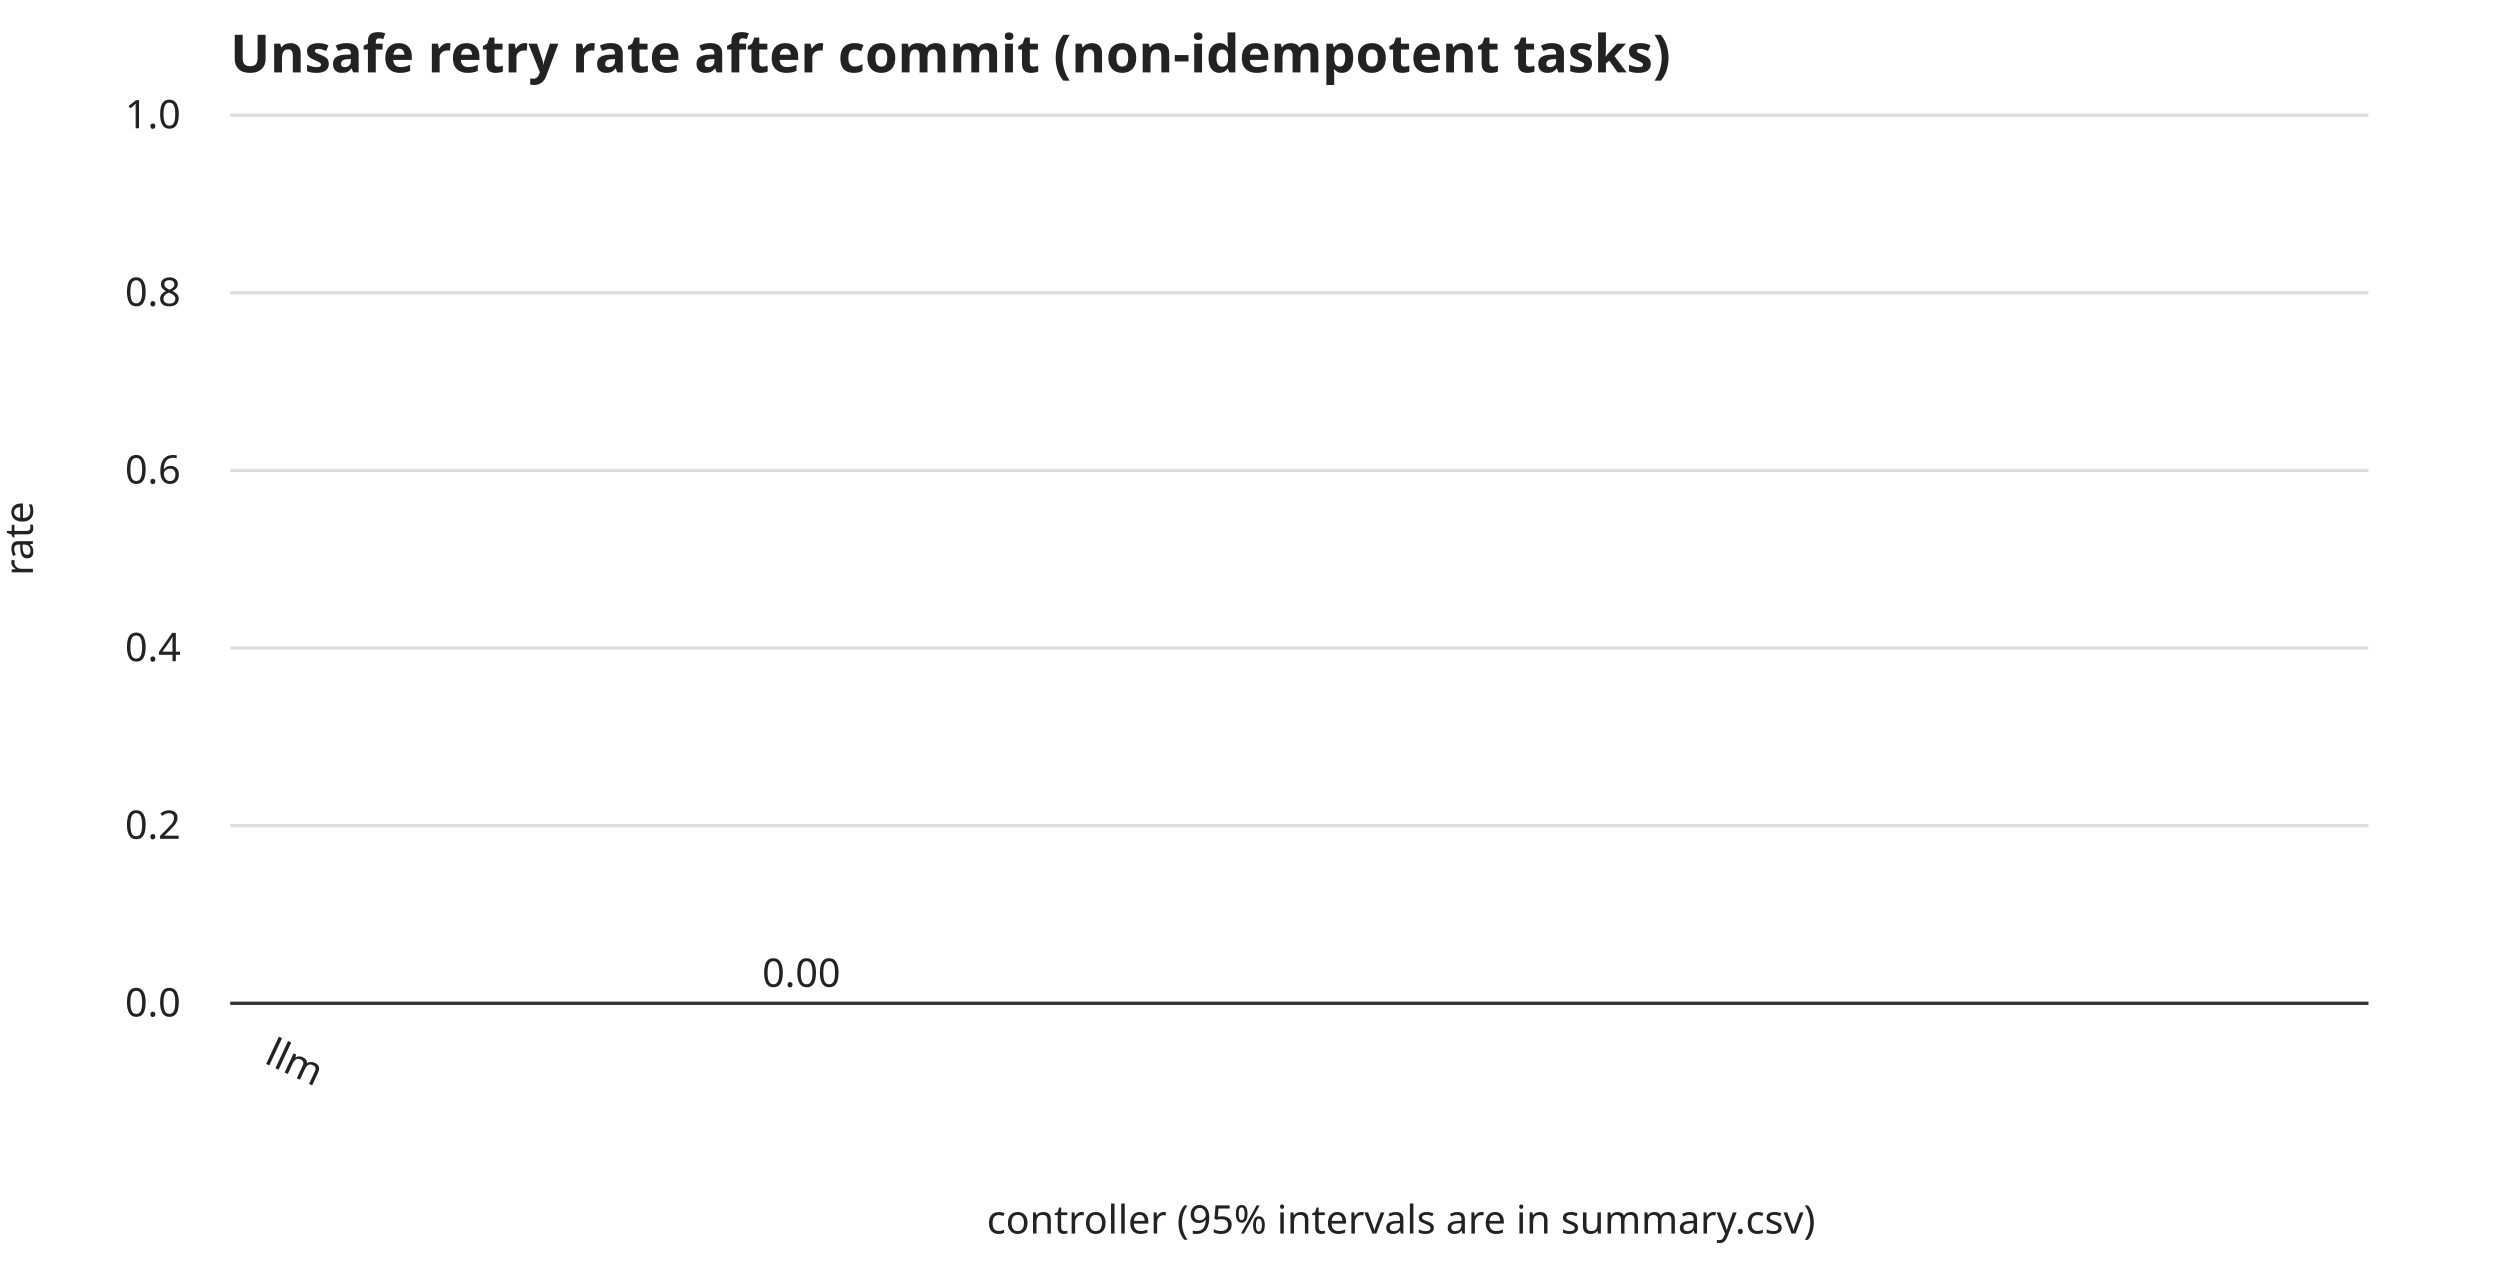
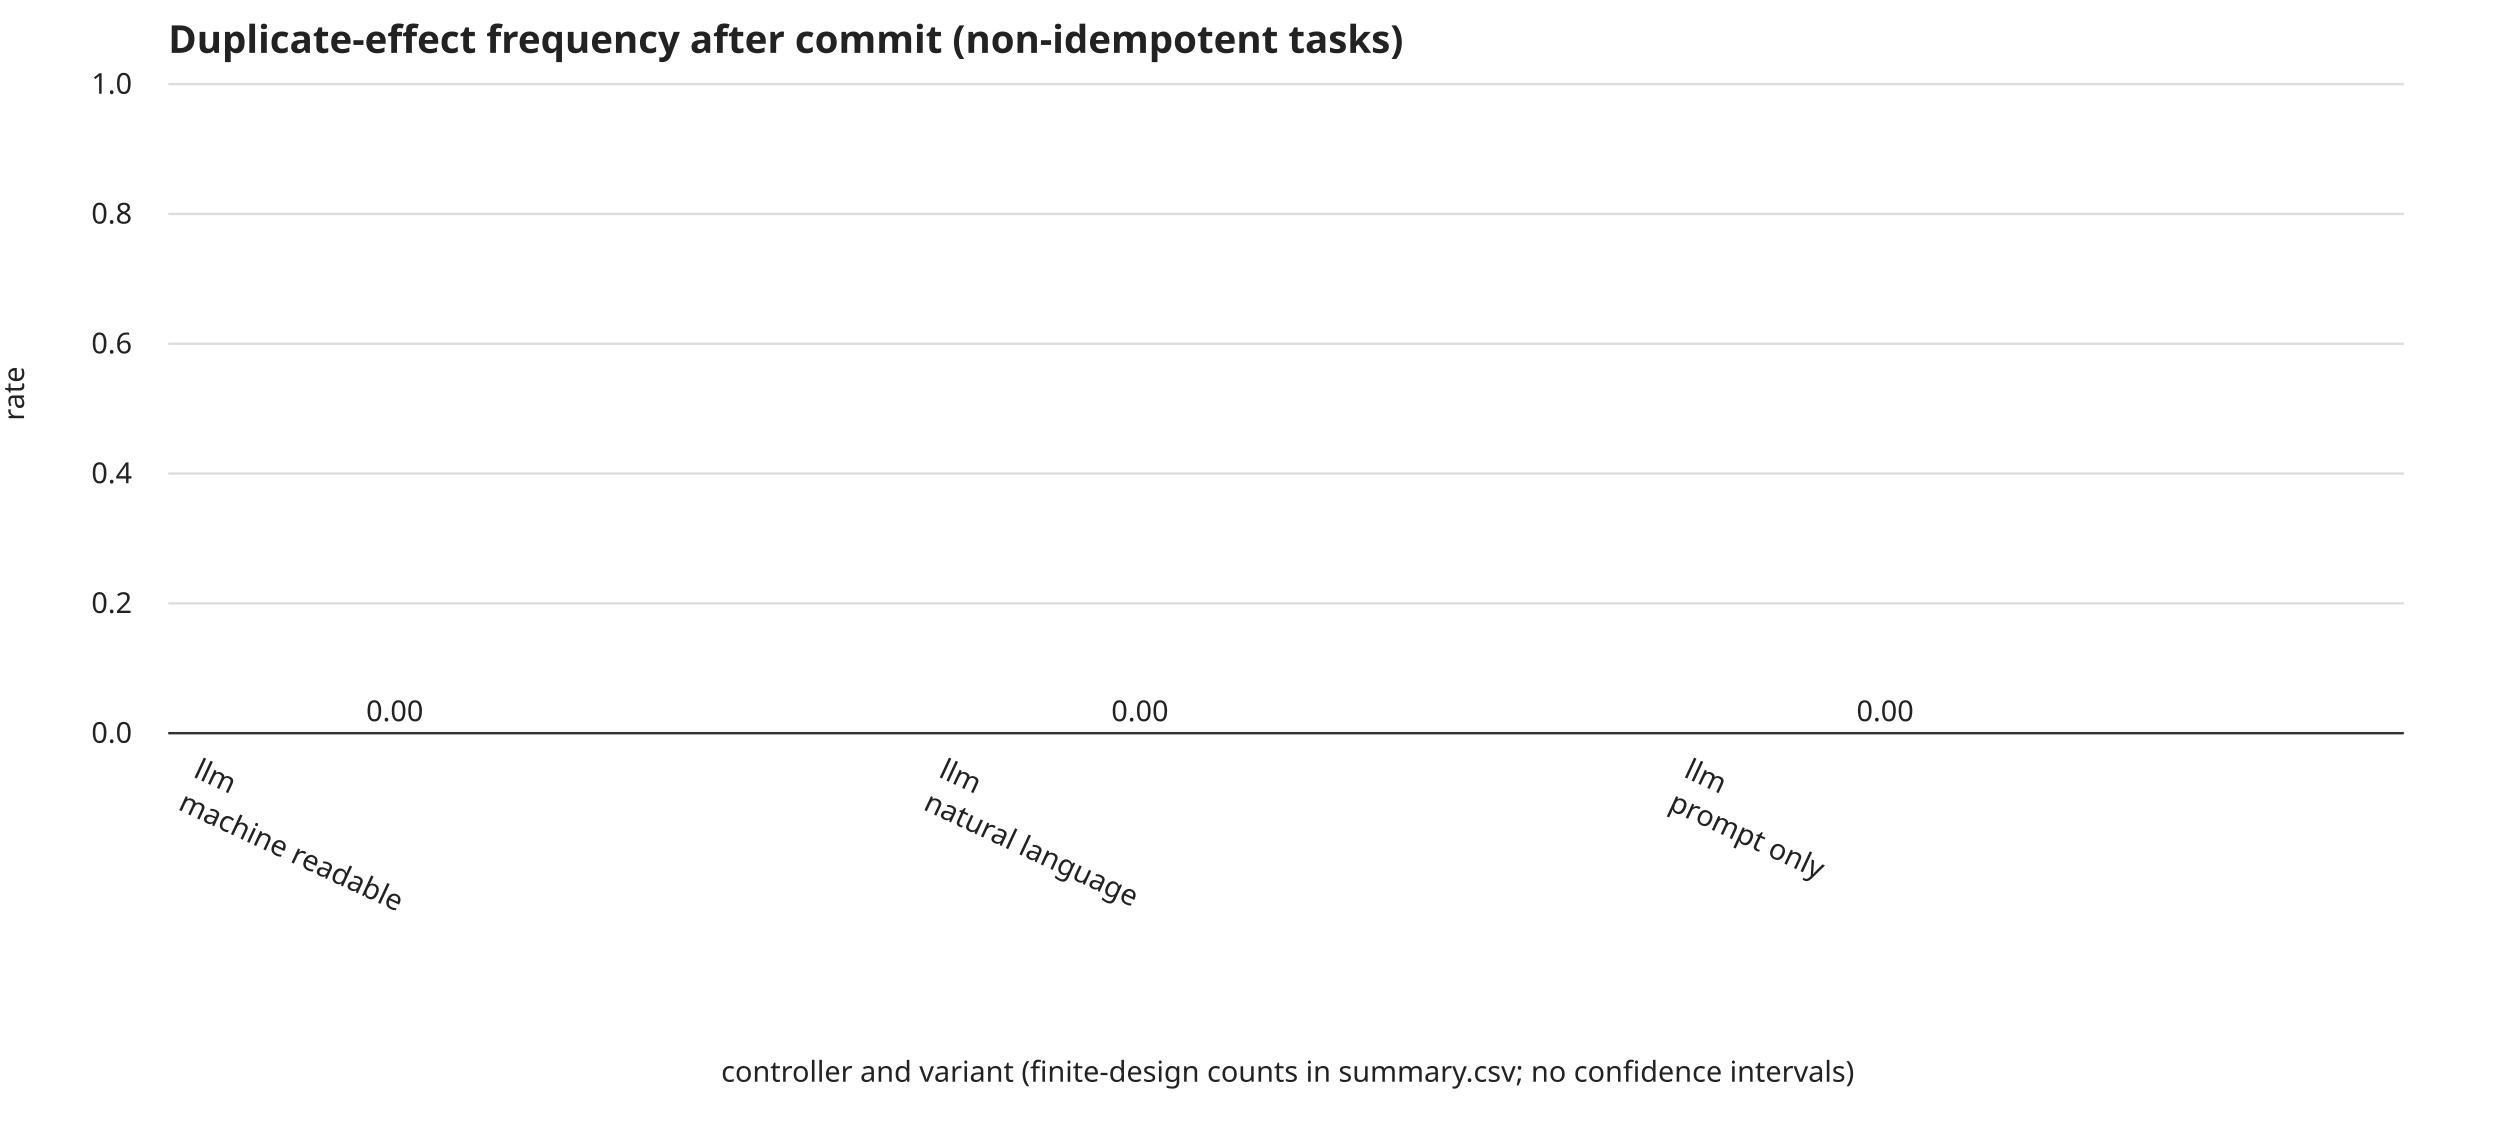
- <svg xmlns="http://www.w3.org/2000/svg" width="760" height="390" viewBox="0 0 760 390">
+ <svg xmlns="http://www.w3.org/2000/svg" width="1040" height="470" viewBox="0 0 1040 470" role="img" aria-label="Duplicate-effect frequency by controller and variant">
  <style>text{font:12px sans-serif;fill:#222}.title{font-size:16px;font-weight:bold}.bar{fill:#34699a}.axis{stroke:#333;stroke-width:1}</style>
-   <text x="70" y="22" class="title">Unsafe retry rate after commit (non-idempotent tasks)</text>
-   <line x1="70" y1="305.0" x2="720" y2="305.0" stroke="#ddd" />
+   <text x="70" y="22" class="title">Duplicate-effect frequency after commit (non-idempotent tasks)</text>
+   <line x1="70" y1="305.0" x2="1000" y2="305.0" stroke="#ddd" />
  <text x="38" y="309.0">0.0</text>
-   <line x1="70" y1="251.0" x2="720" y2="251.0" stroke="#ddd" />
+   <line x1="70" y1="251.0" x2="1000" y2="251.0" stroke="#ddd" />
  <text x="38" y="255.0">0.2</text>
-   <line x1="70" y1="197.0" x2="720" y2="197.0" stroke="#ddd" />
+   <line x1="70" y1="197.0" x2="1000" y2="197.0" stroke="#ddd" />
  <text x="38" y="201.0">0.4</text>
-   <line x1="70" y1="143.0" x2="720" y2="143.0" stroke="#ddd" />
+   <line x1="70" y1="143.0" x2="1000" y2="143.0" stroke="#ddd" />
  <text x="38" y="147.0">0.6</text>
-   <line x1="70" y1="89.0" x2="720" y2="89.0" stroke="#ddd" />
+   <line x1="70" y1="89.0" x2="1000" y2="89.0" stroke="#ddd" />
  <text x="38" y="93.0">0.8</text>
-   <line x1="70" y1="35.0" x2="720" y2="35.0" stroke="#ddd" />
+   <line x1="70" y1="35.0" x2="1000" y2="35.0" stroke="#ddd" />
  <text x="38" y="39.0">1.0</text>
-   <line class="axis" x1="70" y1="305" x2="720" y2="305" />
-   <rect class="bar" x="80.0" y="305.0" width="455.0" height="0.0" />
-   <text x="80.0" y="323" transform="rotate(25 80.0 323)">llm</text>
-   <text x="231.7" y="300.0">0.00</text>
+   <line class="axis" x1="70" y1="305" x2="1000" y2="305" />
+   <rect class="bar" x="80.0" y="305.0" width="217.0" height="0.0" />
+   <text x="80.0" y="323" transform="rotate(25 80.0 323)">llm<tspan x="80.0" dy="15">machine readable</tspan>
+   </text>
+   <text x="152.3" y="300.0">0.00</text>
+   <rect class="bar" x="390.0" y="305.0" width="217.0" height="0.0" />
+   <text x="390.0" y="323" transform="rotate(25 390.0 323)">llm<tspan x="390.0" dy="15">natural language</tspan>
+   </text>
+   <text x="462.3" y="300.0">0.00</text>
+   <rect class="bar" x="700.0" y="305.0" width="217.0" height="0.0" />
+   <text x="700.0" y="323" transform="rotate(25 700.0 323)">llm<tspan x="700.0" dy="15">prompt only</tspan>
+   </text>
+   <text x="772.3" y="300.0">0.00</text>
  <text x="10" y="175" transform="rotate(-90 10 175)">rate</text>
-   <text x="300" y="375">controller (95% intervals are in summary.csv)</text>
+   <text x="300" y="450">controller and variant (finite-design counts in summary.csv; no confidence intervals)</text>
</svg>
